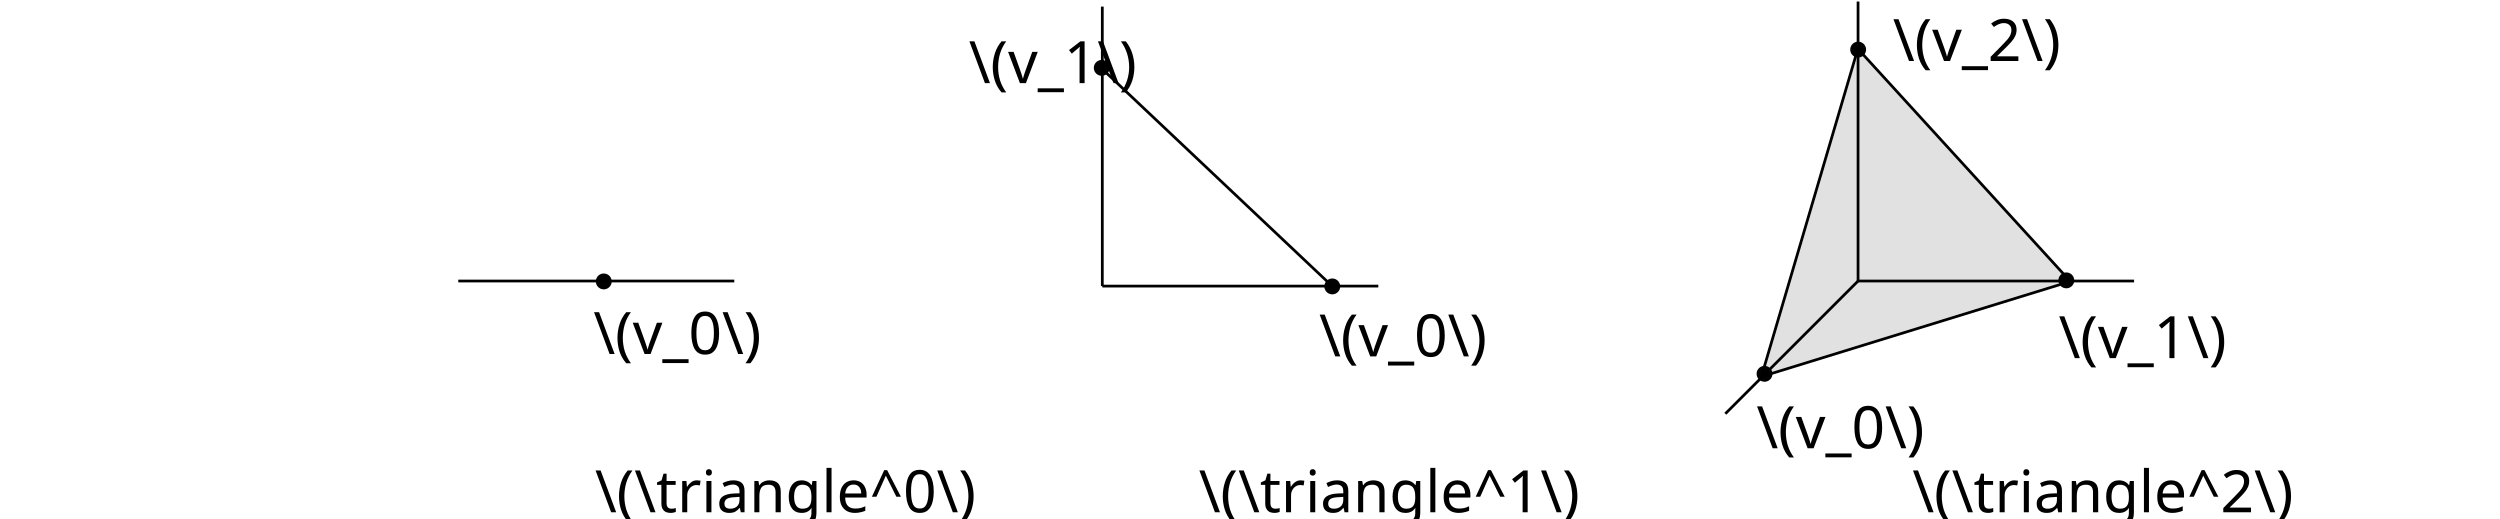
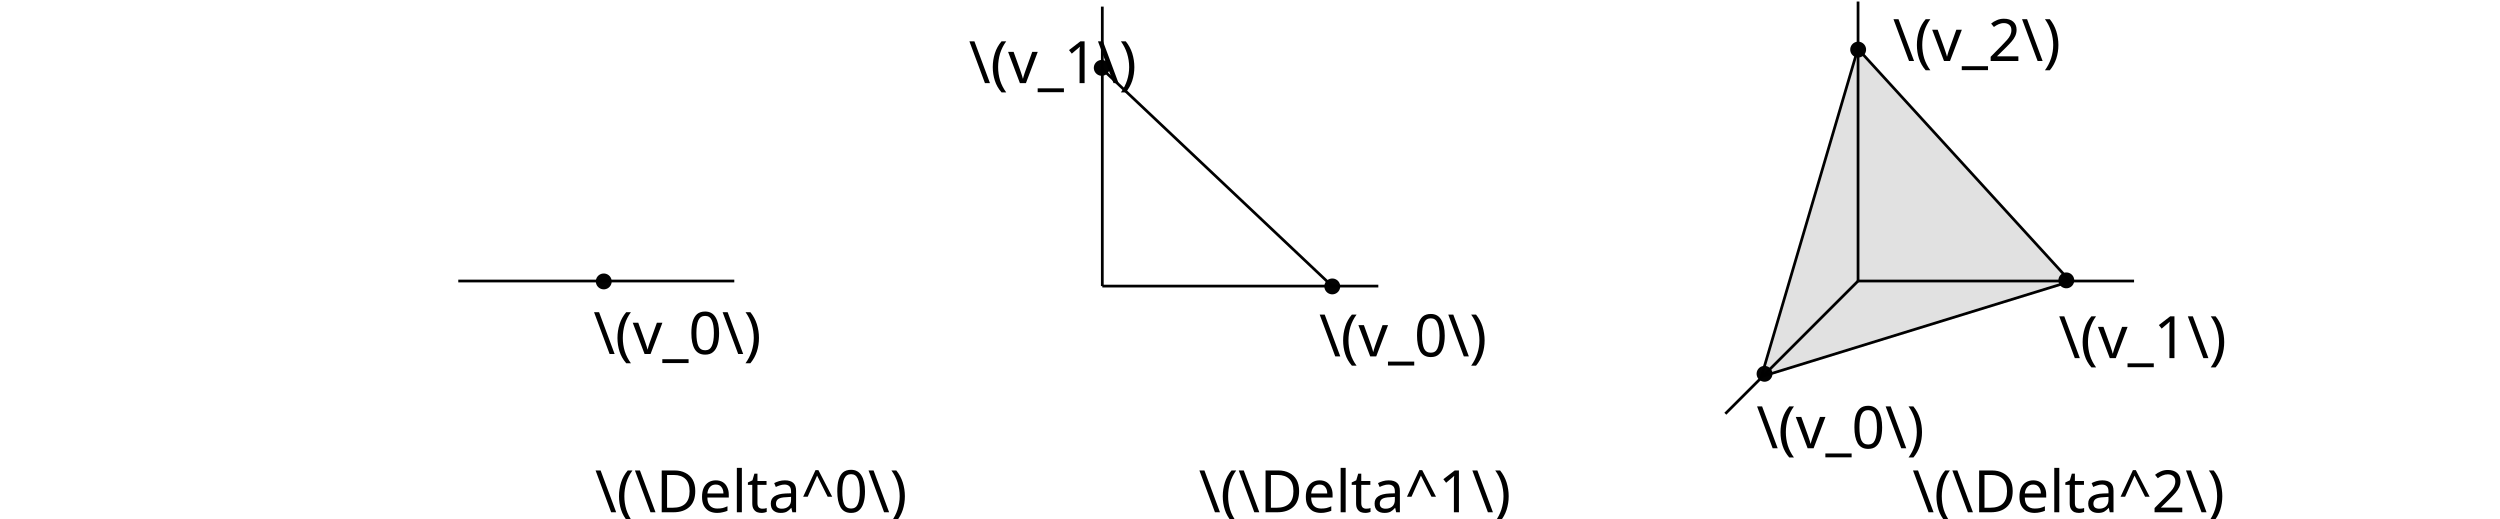
<svg xmlns="http://www.w3.org/2000/svg" width="241mm" height="50mm" viewBox="0 0 241 50" version="1.1" id="svg8">
  <defs id="defs2">
    </defs>
  <g id="layer1" transform="translate(0,-177)">
    <path style="fill:none;fill-opacity:1;stroke:black;stroke-width:0.265;stroke-linecap:butt;stroke-linejoin:miter;stroke-dasharray:none;stroke-opacity:1;marker-start:none;marker-end:none" d="M 44.178,204.09 H 70.786" id="path856" />
    <text xml:space="preserve" style="font-size:5.644px;line-height:1.25;font-family:sans-serif;letter-spacing:0px;word-spacing:0px;stroke-width:0.265" x="57.205" y="211.126" id="text1179">
      <tspan id="tspan1177" style="stroke-width:0.265" x="57.205" y="211.126">\(v_0\)</tspan>
    </text>
    <text xml:space="preserve" style="font-size:5.644px;line-height:1.25;font-family:sans-serif;letter-spacing:0px;word-spacing:0px;stroke-width:0.265" x="127.155" y="211.358" id="text1179-9">
      <tspan id="tspan1177-4" style="stroke-width:0.265" x="127.155" y="211.358">\(v_0\)</tspan>
    </text>
    <text xml:space="preserve" style="font-size:5.644px;line-height:1.25;font-family:sans-serif;letter-spacing:0px;word-spacing:0px;stroke-width:0.265" x="198.448" y="211.525" id="text1179-9-8">
      <tspan id="tspan1177-4-8" style="stroke-width:0.265" x="198.448" y="211.525">\(v_1\)</tspan>
    </text>
    <text xml:space="preserve" style="font-size:5.644px;line-height:1.25;font-family:sans-serif;letter-spacing:0px;word-spacing:0px;stroke-width:0.265" x="182.468" y="182.881" id="text1179-9-1">
      <tspan id="tspan1177-4-9" style="stroke-width:0.265" x="182.468" y="182.881">\(v_2\)</tspan>
    </text>
    <text xml:space="preserve" style="font-size:5.644px;line-height:1.25;font-family:sans-serif;letter-spacing:0px;word-spacing:0px;stroke-width:0.265" x="169.322" y="220.208" id="text1179-9-11">
      <tspan id="tspan1177-4-4" style="stroke-width:0.265" x="169.322" y="220.208">\(v_0\)</tspan>
    </text>
    <text xml:space="preserve" style="font-size:5.644px;line-height:1.25;font-family:sans-serif;letter-spacing:0px;word-spacing:0px;stroke-width:0.265" x="93.387" y="185.014" id="text1179-3">
      <tspan id="tspan1177-7" style="stroke-width:0.265" x="93.387" y="185.014">\(v_1\)</tspan>
    </text>
    <path style="fill:none;fill-opacity:1;stroke:black;stroke-width:0.265;stroke-linecap:butt;stroke-linejoin:miter;stroke-dasharray:none;stroke-opacity:1;marker-start:none;marker-end:none" d="M 106.262,204.579 V 177.637" id="path1368" />
    <path style="fill:none;fill-opacity:1;stroke:black;stroke-width:0.265;stroke-linecap:butt;stroke-linejoin:miter;stroke-dasharray:none;stroke-opacity:1;marker-start:none;marker-end:none" d="m 106.183,183.585 22.343,21.099" id="path3463" />
    <path style="fill:none;fill-opacity:1;stroke:#000000;stroke-width:0.265;stroke-linecap:butt;stroke-linejoin:miter;stroke-dasharray:none;stroke-opacity:1;marker-start:none;marker-end:none" d="m 106.262,204.579 h 26.608" id="path3689" />
    <path style="fill:none;fill-opacity:1;stroke:#000000;stroke-width:0.265;stroke-linecap:butt;stroke-linejoin:miter;stroke-dasharray:none;stroke-opacity:1;marker-start:none;marker-end:none" d="M 179.116,204.09 V 177.148" id="path3695" />
    <path style="fill:none;fill-opacity:1;stroke:black;stroke-width:0.265;stroke-linecap:butt;stroke-linejoin:miter;stroke-dasharray:none;stroke-opacity:1;marker-start:none;marker-end:none" d="m 179.116,204.09 h 26.608" id="path3701" />
    <path style="fill:none;fill-opacity:1;stroke:black;stroke-width:0.265;stroke-linecap:butt;stroke-linejoin:miter;stroke-dasharray:none;stroke-opacity:1;marker-start:none;marker-end:none" d="m 179.116,204.09 -12.794,12.794" id="path3740" />
    <path style="fill:#000000;fill-opacity:0.12;stroke:#000000;stroke-width:0.265;stroke-linecap:butt;stroke-linejoin:miter;stroke-dasharray:none;stroke-opacity:1;marker-start:none;marker-end:none" d="m 199.577,204.125 -29.779,9.182 9.3,-31.603 z" id="path5132" />
    <path style="font-variation-settings:normal;opacity:0.99;vector-effect:none;fill:#000000;fill-opacity:1;fill-rule:evenodd;stroke:none;stroke-width:0.265;stroke-linecap:butt;stroke-linejoin:round;stroke-miterlimit:4;stroke-dasharray:none;stroke-dashoffset:0;stroke-opacity:1;-inkscape-stroke:none;marker-start:none;marker-end:none;stop-color:#000000;stop-opacity:1" id="path2194-6" d="m 179.888,181.706 a 0.766,0.766 0 0 1 -0.682,0.837 0.766,0.766 0 0 1 -0.841,-0.677 0.766,0.766 0 0 1 0.672,-0.845 0.766,0.766 0 0 1 0.849,0.667" />
    <text xml:space="preserve" style="font-size:5.644px;line-height:1.25;font-family:sans-serif;letter-spacing:0px;word-spacing:0px;stroke-width:0.265" x="57.352" y="226.38" id="text1080">
-       <tspan id="tspan1078" style="stroke-width:0.265" x="57.352" y="226.38">\(\triangle^0\)</tspan>
+       <tspan id="tspan1078" style="stroke-width:0.265" x="57.352" y="226.38">\(\Delta^0\)</tspan>
    </text>
    <text xml:space="preserve" style="font-size:5.644px;line-height:1.25;font-family:sans-serif;letter-spacing:0px;word-spacing:0px;stroke-width:0.265" x="115.56" y="226.38" id="text1549">
-       <tspan id="tspan1547" style="stroke-width:0.265" x="115.56" y="226.38">\(\triangle^1\)</tspan>
+       <tspan id="tspan1547" style="stroke-width:0.265" x="115.56" y="226.38">\(\Delta^1\)</tspan>
    </text>
    <text xml:space="preserve" style="font-size:5.644px;line-height:1.25;font-family:sans-serif;letter-spacing:0px;word-spacing:0px;stroke-width:0.265" x="184.352" y="226.38" id="text2435">
-       <tspan id="tspan2433" style="stroke-width:0.265" x="184.352" y="226.38">\(\triangle^2\)</tspan>
+       <tspan id="tspan2433" style="stroke-width:0.265" x="184.352" y="226.38">\(\Delta^2\)</tspan>
    </text>
    <path style="font-variation-settings:normal;opacity:0.99;vector-effect:none;fill:#000000;fill-opacity:1;fill-rule:evenodd;stroke:none;stroke-width:0.265;stroke-linecap:butt;stroke-linejoin:round;stroke-miterlimit:4;stroke-dasharray:none;stroke-dashoffset:0;stroke-opacity:1;-inkscape-stroke:none;marker-start:none;marker-end:none;stop-color:#000000;stop-opacity:1" id="path2194" d="m 170.863,212.96 a 0.766,0.766 0 0 1 -0.682,0.837 0.766,0.766 0 0 1 -0.841,-0.677 0.766,0.766 0 0 1 0.672,-0.845 0.766,0.766 0 0 1 0.849,0.667" />
    <path style="font-variation-settings:normal;opacity:0.99;vector-effect:none;fill:#000000;fill-opacity:1;fill-rule:evenodd;stroke:none;stroke-width:0.265;stroke-linecap:butt;stroke-linejoin:round;stroke-miterlimit:4;stroke-dasharray:none;stroke-dashoffset:0;stroke-opacity:1;-inkscape-stroke:none;marker-start:none;marker-end:none;stop-color:#000000;stop-opacity:1" id="path2194-2" d="m 199.955,203.953 a 0.766,0.766 0 0 1 -0.682,0.837 0.766,0.766 0 0 1 -0.841,-0.677 0.766,0.766 0 0 1 0.672,-0.845 0.766,0.766 0 0 1 0.849,0.667" />
    <path style="font-variation-settings:normal;opacity:0.99;vector-effect:none;fill:#000000;fill-opacity:1;fill-rule:evenodd;stroke:none;stroke-width:0.265;stroke-linecap:butt;stroke-linejoin:round;stroke-miterlimit:4;stroke-dasharray:none;stroke-dashoffset:0;stroke-opacity:1;-inkscape-stroke:none;marker-start:none;marker-end:none;stop-color:#000000;stop-opacity:1" id="path2194-0" d="m 129.193,204.535 a 0.766,0.766 0 0 1 -0.682,0.837 0.766,0.766 0 0 1 -0.841,-0.677 0.766,0.766 0 0 1 0.672,-0.845 0.766,0.766 0 0 1 0.849,0.667" />
    <path style="font-variation-settings:normal;opacity:0.99;vector-effect:none;fill:#000000;fill-opacity:1;fill-rule:evenodd;stroke:none;stroke-width:0.265;stroke-linecap:butt;stroke-linejoin:round;stroke-miterlimit:4;stroke-dasharray:none;stroke-dashoffset:0;stroke-opacity:1;-inkscape-stroke:none;marker-start:none;marker-end:none;stop-color:#000000;stop-opacity:1" id="path2194-5" d="m 106.97,183.467 a 0.766,0.766 0 0 1 -0.682,0.837 0.766,0.766 0 0 1 -0.841,-0.677 0.766,0.766 0 0 1 0.672,-0.845 0.766,0.766 0 0 1 0.849,0.667" />
    <path style="font-variation-settings:normal;opacity:0.99;vector-effect:none;fill:#000000;fill-opacity:1;fill-rule:evenodd;stroke:none;stroke-width:0.265;stroke-linecap:butt;stroke-linejoin:round;stroke-miterlimit:4;stroke-dasharray:none;stroke-dashoffset:0;stroke-opacity:1;-inkscape-stroke:none;marker-start:none;marker-end:none;stop-color:#000000;stop-opacity:1" id="path2194-26" d="m 58.965,204.054 a 0.766,0.766 0 0 1 -0.682,0.837 0.766,0.766 0 0 1 -0.841,-0.677 0.766,0.766 0 0 1 0.672,-0.845 0.766,0.766 0 0 1 0.849,0.667" />
  </g>
</svg>
